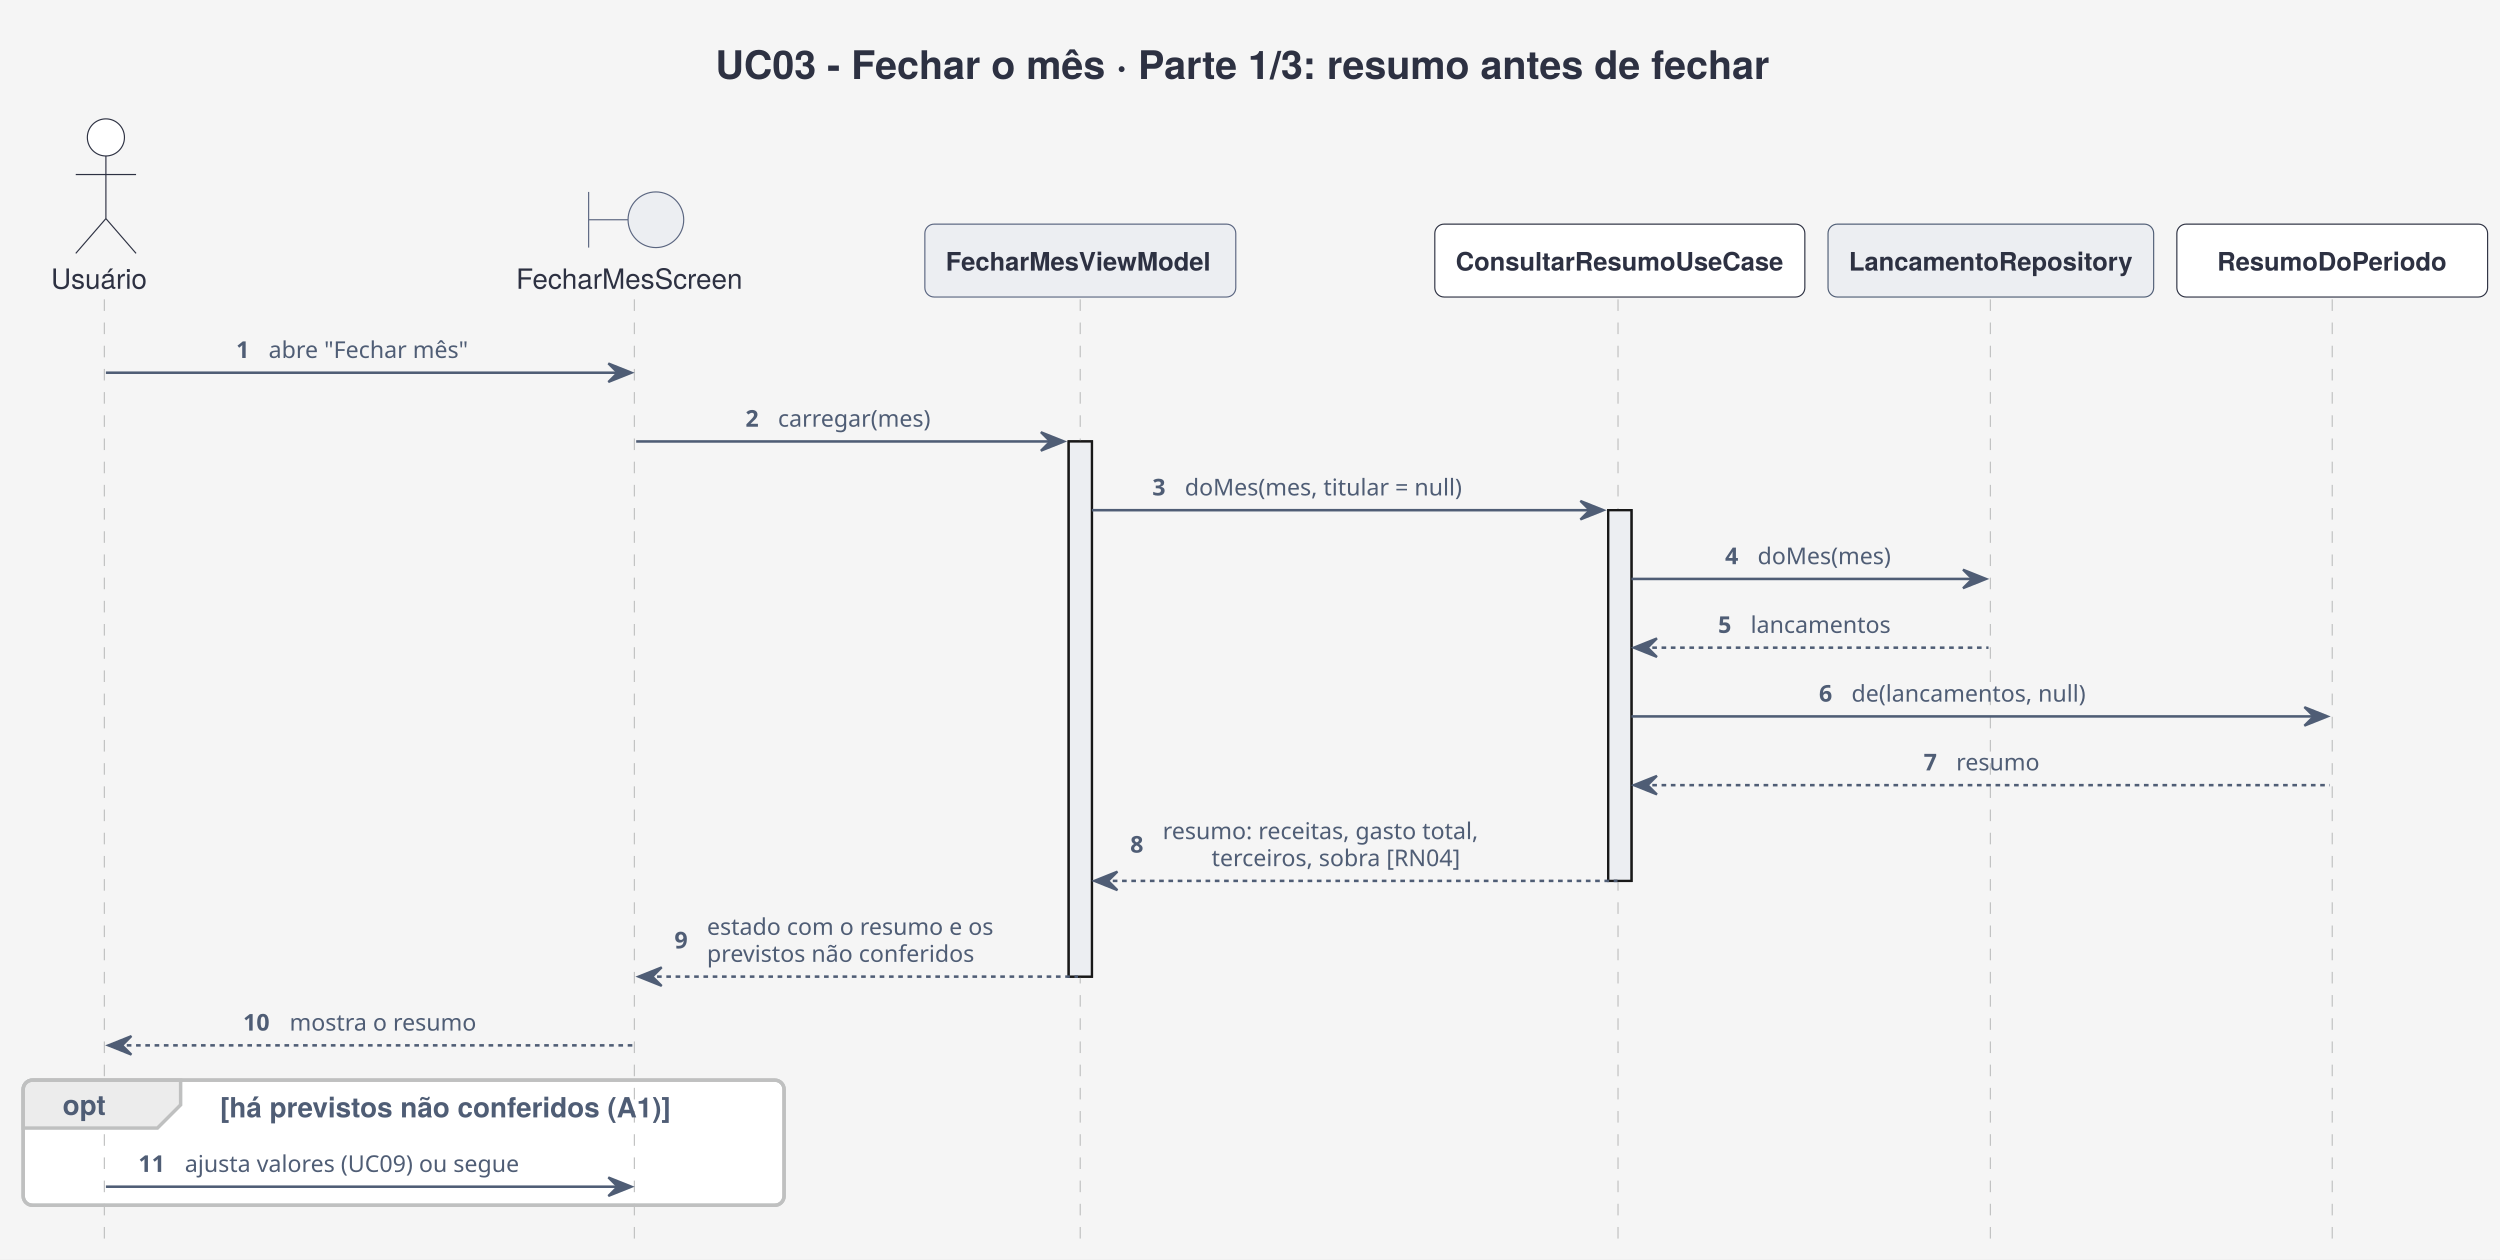
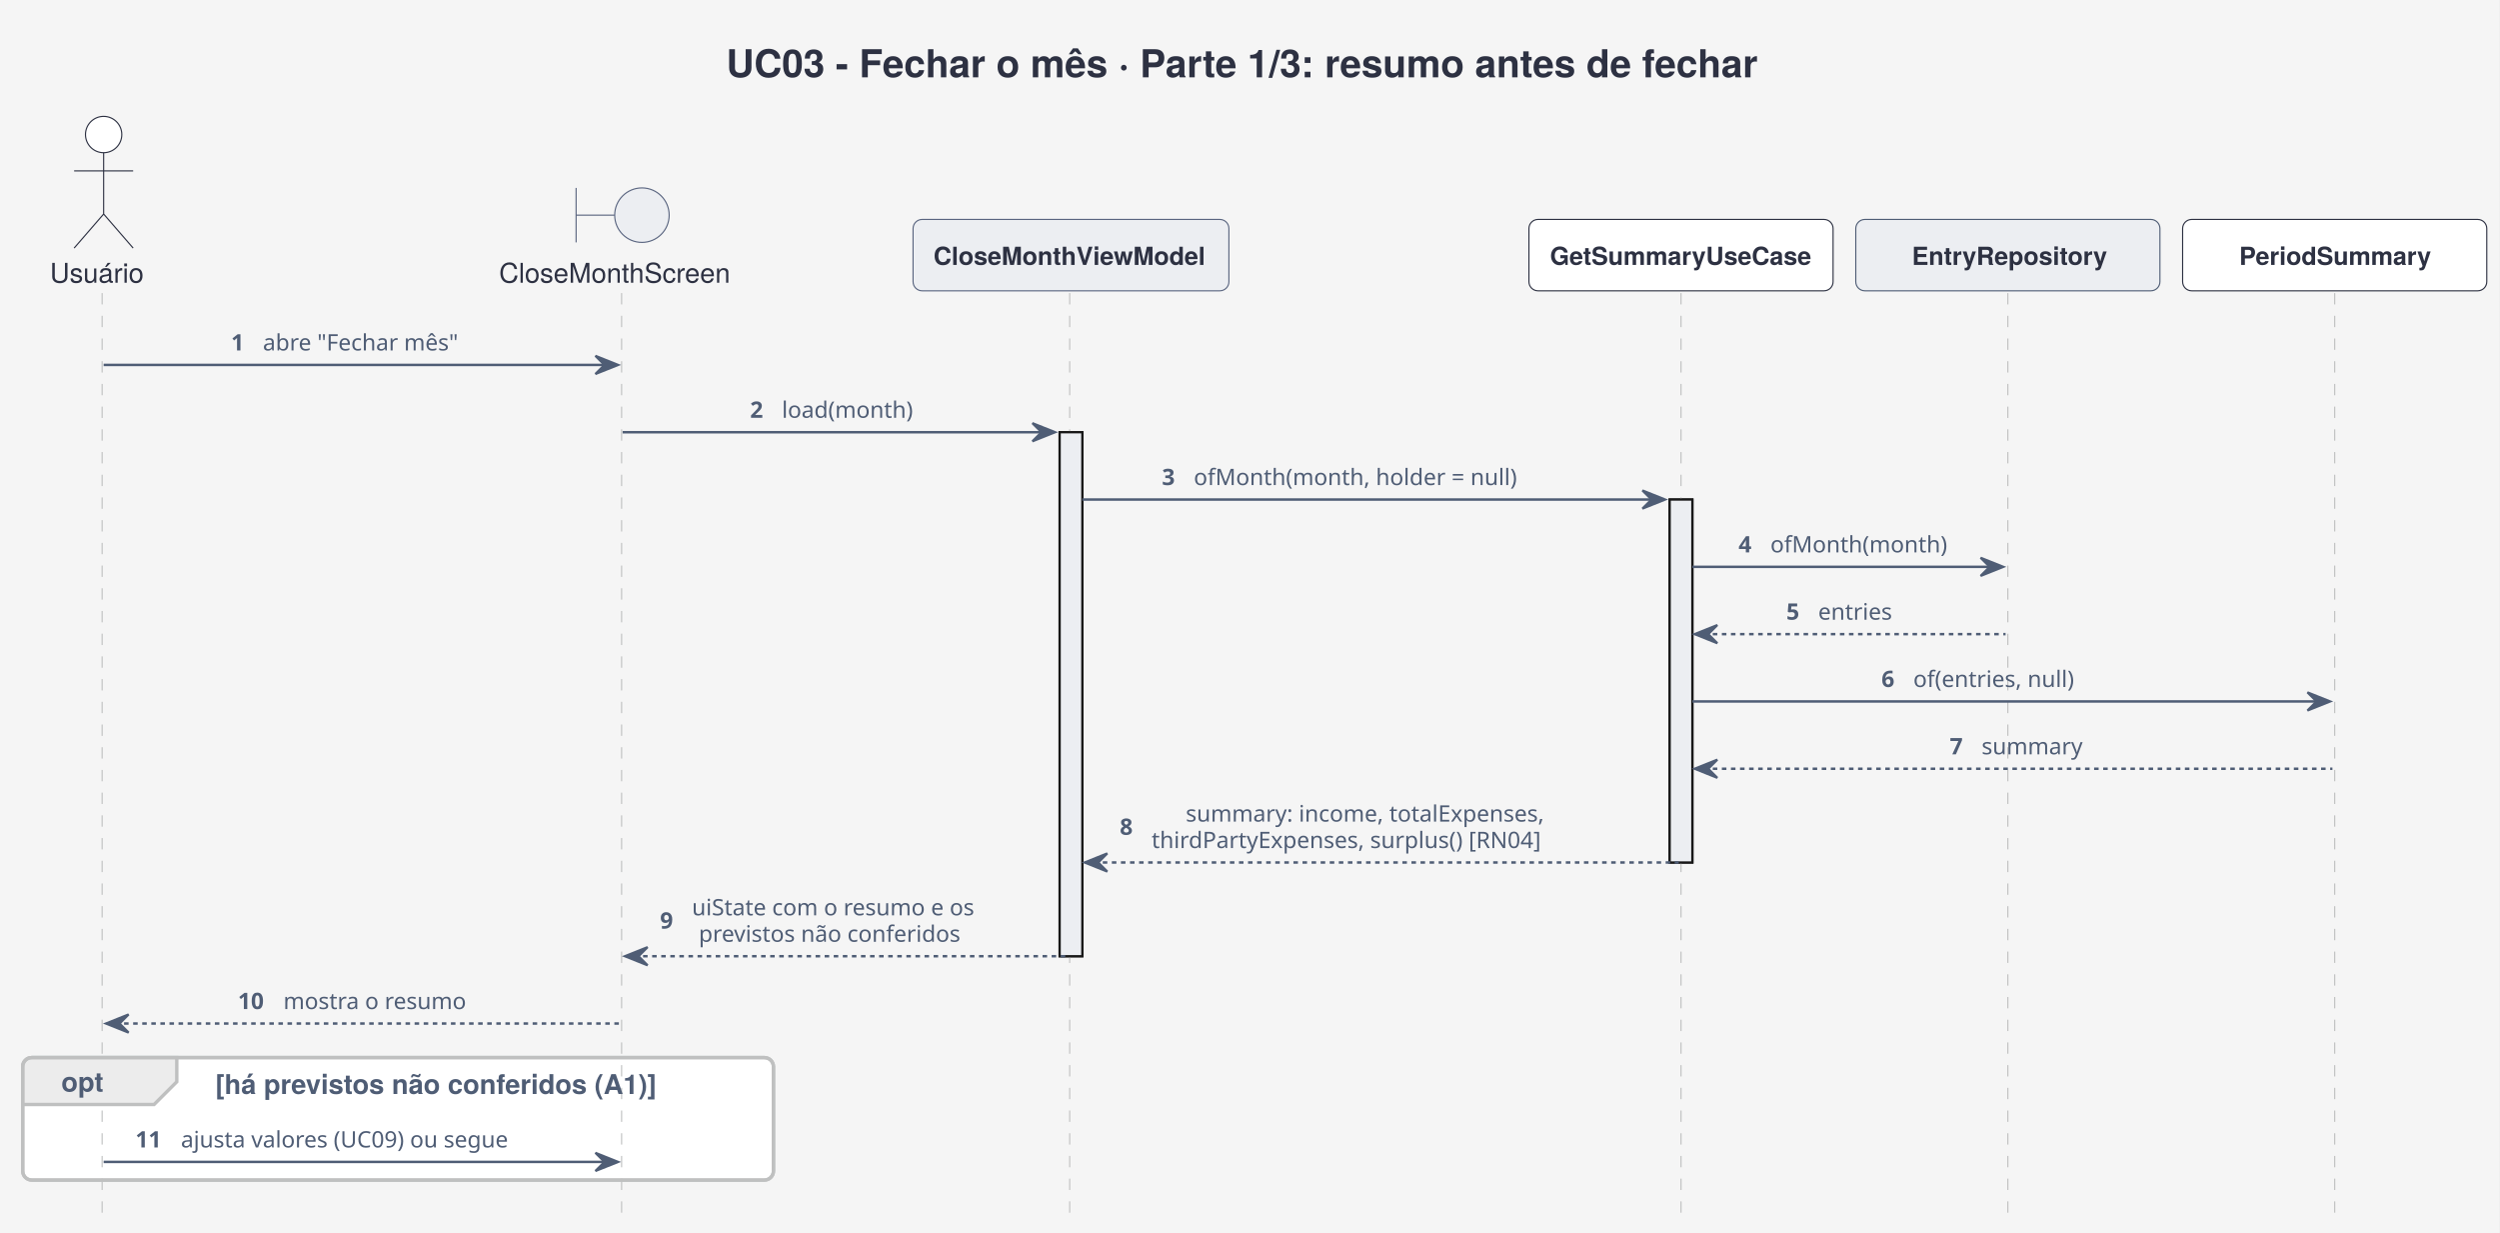
- <svg xmlns="http://www.w3.org/2000/svg" contentStyleType="text/css" data-diagram-type="SEQUENCE" height="543px" preserveAspectRatio="none" style="width:1078px;height:543px;background:#F5F5F5;" version="1.1" viewBox="0 0 1078 543" width="1078px" zoomAndPan="magnify">
+ <svg xmlns="http://www.w3.org/2000/svg" contentStyleType="text/css" data-diagram-type="SEQUENCE" height="543px" preserveAspectRatio="none" style="width:1101px;height:543px;background:#F5F5F5;" version="1.1" viewBox="0 0 1101 543" width="1101px" zoomAndPan="magnify">
  <defs />
  <g>
-     <rect fill="#F5F5F5" height="543" style="stroke:none;stroke-width:1;" width="1078" x="0" y="0" />
-     <text fill="#2D3142" font-family="'Helvetica Neue'" font-size="17" font-weight="bold" lengthAdjust="spacing" textLength="459.697" x="308.48" y="34.068">UC03 - Fechar o mês · Parte 1/3: resumo antes de fechar</text>
+     <rect fill="#F5F5F5" height="543" style="stroke:none;stroke-width:1;" width="1101" x="0" y="0" />
+     <text fill="#2D3142" font-family="'Helvetica Neue'" font-size="17" font-weight="bold" lengthAdjust="spacing" textLength="459.697" x="319.958" y="34.068">UC03 - Fechar o mês · Parte 1/3: resumo antes de fechar</text>
    <g>
-       <rect fill="#ECEEF2" height="230.766" style="stroke:#181818;stroke-width:1;" width="10" x="460.833" y="190.354" />
+       <rect fill="#ECEEF2" height="230.766" style="stroke:#181818;stroke-width:1;" width="10" x="466.853" y="190.354" />
    </g>
    <g>
-       <rect fill="#ECEEF2" height="159.844" style="stroke:#181818;stroke-width:1;" width="10" x="693.469" y="219.995" />
+       <rect fill="#ECEEF2" height="159.844" style="stroke:#181818;stroke-width:1;" width="10" x="735.612" y="219.995" />
    </g>
-     <rect fill="#FFFFFF" height="53.945" rx="4" ry="4" style="stroke:#BFC0C0;stroke-width:1.5;" width="328.1" x="10" y="465.76" />
+     <rect fill="#FFFFFF" height="53.945" rx="4" ry="4" style="stroke:#BFC0C0;stroke-width:1.5;" width="330.77" x="10" y="465.76" />
    <g class="participant-lifeline" data-entity-uid="part1" data-qualified-name="U" id="part1-lifeline">
      <g>
        <rect fill="#000000" fill-opacity="0" height="407.632" width="8" x="41.664" y="129.073" />
        <line style="stroke:#BFC0C0;stroke-width:0.5;stroke-dasharray:5,5;" x1="45" x2="45" y1="129.073" y2="536.705" />
      </g>
    </g>
    <g class="participant-lifeline" data-entity-uid="part2" data-qualified-name="Tela" id="part2-lifeline">
      <g>
        <rect fill="#000000" fill-opacity="0" height="407.632" width="8" x="270.32" y="129.073" />
-         <line style="stroke:#BFC0C0;stroke-width:0.5;stroke-dasharray:5,5;" x1="273.54" x2="273.54" y1="129.073" y2="536.705" />
+         <line style="stroke:#BFC0C0;stroke-width:0.5;stroke-dasharray:5,5;" x1="273.87" x2="273.87" y1="129.073" y2="536.705" />
      </g>
    </g>
    <g class="participant-lifeline" data-entity-uid="part3" data-qualified-name="VM" id="part3-lifeline">
      <g>
-         <rect fill="#000000" fill-opacity="0" height="407.632" width="8" x="461.833" y="129.073" />
-         <line style="stroke:#BFC0C0;stroke-width:0.5;stroke-dasharray:5,5;" x1="465.797" x2="465.797" y1="129.073" y2="536.705" />
+         <rect fill="#000000" fill-opacity="0" height="407.632" width="8" x="467.853" y="129.073" />
+         <line style="stroke:#BFC0C0;stroke-width:0.5;stroke-dasharray:5,5;" x1="471.276" x2="471.276" y1="129.073" y2="536.705" />
      </g>
    </g>
    <g class="participant-lifeline" data-entity-uid="part4" data-qualified-name="CR" id="part4-lifeline">
      <g>
-         <rect fill="#000000" fill-opacity="0" height="407.632" width="8" x="694.469" y="129.073" />
-         <line style="stroke:#BFC0C0;stroke-width:0.5;stroke-dasharray:5,5;" x1="697.689" x2="697.689" y1="129.073" y2="536.705" />
+         <rect fill="#000000" fill-opacity="0" height="407.632" width="8" x="736.612" y="129.073" />
+         <line style="stroke:#BFC0C0;stroke-width:0.5;stroke-dasharray:5,5;" x1="740.612" x2="740.612" y1="129.073" y2="536.705" />
      </g>
    </g>
    <g class="participant-lifeline" data-entity-uid="part5" data-qualified-name="LRepo" id="part5-lifeline">
      <g>
-         <rect fill="#000000" fill-opacity="0" height="407.632" width="8" x="854.452" y="129.073" />
-         <line style="stroke:#BFC0C0;stroke-width:0.5;stroke-dasharray:5,5;" x1="858.248" x2="858.248" y1="129.073" y2="536.705" />
+         <rect fill="#000000" fill-opacity="0" height="407.632" width="8" x="880.612" y="129.073" />
+         <line style="stroke:#BFC0C0;stroke-width:0.5;stroke-dasharray:5,5;" x1="884.612" x2="884.612" y1="129.073" y2="536.705" />
      </g>
    </g>
    <g class="participant-lifeline" data-entity-uid="part6" data-qualified-name="Res" id="part6-lifeline">
      <g>
-         <rect fill="#000000" fill-opacity="0" height="407.632" width="8" x="1001.656" y="129.073" />
-         <line style="stroke:#BFC0C0;stroke-width:0.5;stroke-dasharray:5,5;" x1="1005.656" x2="1005.656" y1="129.073" y2="536.705" />
+         <rect fill="#000000" fill-opacity="0" height="407.632" width="8" x="1024.612" y="129.073" />
+         <line style="stroke:#BFC0C0;stroke-width:0.5;stroke-dasharray:5,5;" x1="1028.612" x2="1028.612" y1="129.073" y2="536.705" />
      </g>
    </g>
    <g class="participant participant-head" data-entity-uid="part1" data-qualified-name="U" id="part1-head">
      <text fill="#2D3142" font-family="'Helvetica Neue'" font-size="12" lengthAdjust="spacing" textLength="41.328" x="22" y="124.517">Usuário</text>
      <ellipse cx="45.664" cy="59.257" fill="#FFFFFF" rx="8" ry="8" style="stroke:#2D3142;stroke-width:0.5;" />
      <path d="M45.664,67.257 L45.664,94.257 M32.664,75.257 L58.664,75.257 M45.664,94.257 L32.664,109.257 M45.664,94.257 L58.664,109.257" fill="none" style="stroke:#2D3142;stroke-width:0.5;" />
    </g>
    <g class="participant participant-head" data-entity-uid="part2" data-qualified-name="Tela" id="part2-head">
-       <text fill="#2D3142" font-family="'Helvetica Neue'" font-size="12" lengthAdjust="spacing" textLength="97.56" x="222.54" y="124.517">FecharMesScreen</text>
+       <text fill="#2D3142" font-family="'Helvetica Neue'" font-size="12" lengthAdjust="spacing" textLength="102.9" x="219.87" y="124.517">CloseMonthScreen</text>
      <path d="M253.82,82.757 L253.82,106.757 M253.82,94.757 L270.82,94.757" fill="none" style="stroke:#5A6580;stroke-width:0.5;" />
      <ellipse cx="282.82" cy="94.757" fill="#ECEEF2" rx="12" ry="12" style="stroke:#5A6580;stroke-width:0.5;" />
    </g>
    <g class="participant participant-head" data-entity-uid="part3" data-qualified-name="VM" id="part3-head">
-       <rect fill="#ECEEF2" height="31.431" rx="4" ry="4" style="stroke:#5A6580;stroke-width:0.5;" width="134.072" x="398.797" y="96.642" />
-       <text fill="#2D3142" font-family="'Helvetica Neue'" font-size="11" font-weight="bold" lengthAdjust="spacing" textLength="116.072" x="407.797" y="116.686">FecharMesViewModel</text>
+       <rect fill="#ECEEF2" height="31.431" rx="4" ry="4" style="stroke:#5A6580;stroke-width:0.5;" width="139.154" x="402.276" y="96.642" />
+       <text fill="#2D3142" font-family="'Helvetica Neue'" font-size="11" font-weight="bold" lengthAdjust="spacing" textLength="121.154" x="411.276" y="116.686">CloseMonthViewModel</text>
    </g>
    <g class="participant participant-head" data-entity-uid="part4" data-qualified-name="CR" id="part4-head">
-       <rect fill="#FFFFFF" height="31.431" rx="4" ry="4" style="stroke:#2D3142;stroke-width:0.5;" width="159.559" x="618.689" y="96.642" />
-       <text fill="#2D3142" font-family="'Helvetica Neue'" font-size="11" font-weight="bold" lengthAdjust="spacing" textLength="141.559" x="627.689" y="116.686">ConsultarResumoUseCase</text>
+       <rect fill="#FFFFFF" height="31.431" rx="4" ry="4" style="stroke:#2D3142;stroke-width:0.5;" width="134" x="673.612" y="96.642" />
+       <text fill="#2D3142" font-family="'Helvetica Neue'" font-size="11" font-weight="bold" lengthAdjust="spacing" textLength="115.489" x="682.868" y="116.686">GetSummaryUseCase</text>
    </g>
    <g class="participant participant-head" data-entity-uid="part5" data-qualified-name="LRepo" id="part5-head">
-       <rect fill="#ECEEF2" height="31.431" rx="4" ry="4" style="stroke:#4F5D75;stroke-width:0.5;" width="140.408" x="788.248" y="96.642" />
-       <text fill="#2D3142" font-family="'Helvetica Neue'" font-size="11" font-weight="bold" lengthAdjust="spacing" textLength="122.408" x="797.248" y="116.686">LancamentoRepository</text>
+       <rect fill="#ECEEF2" height="31.431" rx="4" ry="4" style="stroke:#4F5D75;stroke-width:0.5;" width="134" x="817.612" y="96.642" />
+       <text fill="#2D3142" font-family="'Helvetica Neue'" font-size="11" font-weight="bold" lengthAdjust="spacing" textLength="84.535" x="842.345" y="116.686">EntryRepository</text>
    </g>
    <g class="participant participant-head" data-entity-uid="part6" data-qualified-name="Res" id="part6-head">
-       <rect fill="#FFFFFF" height="31.431" rx="4" ry="4" style="stroke:#2D3142;stroke-width:0.5;" width="134" x="938.656" y="96.642" />
-       <text fill="#2D3142" font-family="'Helvetica Neue'" font-size="11" font-weight="bold" lengthAdjust="spacing" textLength="99.176" x="956.068" y="116.686">ResumoDoPeriodo</text>
+       <rect fill="#FFFFFF" height="31.431" rx="4" ry="4" style="stroke:#2D3142;stroke-width:0.5;" width="134" x="961.612" y="96.642" />
+       <text fill="#2D3142" font-family="'Helvetica Neue'" font-size="11" font-weight="bold" lengthAdjust="spacing" textLength="84.106" x="986.559" y="116.686">PeriodSummary</text>
    </g>
    <g>
-       <rect fill="#ECEEF2" height="230.766" style="stroke:#181818;stroke-width:1;" width="10" x="460.833" y="190.354" />
+       <rect fill="#ECEEF2" height="230.766" style="stroke:#181818;stroke-width:1;" width="10" x="466.853" y="190.354" />
    </g>
    <g>
-       <rect fill="#ECEEF2" height="159.844" style="stroke:#181818;stroke-width:1;" width="10" x="693.469" y="219.995" />
+       <rect fill="#ECEEF2" height="159.844" style="stroke:#181818;stroke-width:1;" width="10" x="735.612" y="219.995" />
    </g>
    <g class="message" data-entity-1="part1" data-entity-2="part2" id="msg1">
      <polygon fill="#4F5D75" points="262.32,156.714,272.32,160.714,262.32,164.714,266.32,160.714" style="stroke:#4F5D75;stroke-width:1;" />
      <line style="stroke:#4F5D75;stroke-width:1.1;" x1="45.664" x2="268.32" y1="160.714" y2="160.714" />
      <text fill="#4F5D75" font-family="Menlo" font-size="10" font-weight="bold" lengthAdjust="spacing" textLength="6.021" x="101.808" y="154.355">1</text>
      <text fill="#4F5D75" font-family="Menlo" font-size="10" lengthAdjust="spacing" textLength="102.349" x="115.828" y="154.355">abre "Fechar mês"</text>
    </g>
    <g class="message" data-entity-1="part2" data-entity-2="part3" id="msg2">
-       <polygon fill="#4F5D75" points="448.833,186.354,458.833,190.354,448.833,194.354,452.833,190.354" style="stroke:#4F5D75;stroke-width:1;" />
-       <line style="stroke:#4F5D75;stroke-width:1.1;" x1="274.32" x2="454.833" y1="190.354" y2="190.354" />
-       <text fill="#4F5D75" font-family="Menlo" font-size="10" font-weight="bold" lengthAdjust="spacing" textLength="6.021" x="321.433" y="183.996">2</text>
-       <text fill="#4F5D75" font-family="Menlo" font-size="10" lengthAdjust="spacing" textLength="78.267" x="335.454" y="183.996">carregar(mes)</text>
+       <polygon fill="#4F5D75" points="454.853,186.354,464.853,190.354,454.853,194.354,458.853,190.354" style="stroke:#4F5D75;stroke-width:1;" />
+       <line style="stroke:#4F5D75;stroke-width:1.1;" x1="274.32" x2="460.853" y1="190.354" y2="190.354" />
+       <text fill="#4F5D75" font-family="Menlo" font-size="10" font-weight="bold" lengthAdjust="spacing" textLength="6.021" x="330.464" y="183.996">2</text>
+       <text fill="#4F5D75" font-family="Menlo" font-size="10" lengthAdjust="spacing" textLength="66.226" x="344.484" y="183.996">load(month)</text>
    </g>
    <g class="message" data-entity-1="part3" data-entity-2="part4" id="msg3">
-       <polygon fill="#4F5D75" points="681.469,215.995,691.469,219.995,681.469,223.995,685.469,219.995" style="stroke:#4F5D75;stroke-width:1;" />
-       <line style="stroke:#4F5D75;stroke-width:1.1;" x1="470.833" x2="687.469" y1="219.995" y2="219.995" />
-       <text fill="#4F5D75" font-family="Menlo" font-size="10" font-weight="bold" lengthAdjust="spacing" textLength="6.021" x="496.874" y="213.637">3</text>
-       <text fill="#4F5D75" font-family="Menlo" font-size="10" lengthAdjust="spacing" textLength="156.533" x="510.894" y="213.637">doMes(mes, titular = null)</text>
+       <polygon fill="#4F5D75" points="723.612,215.995,733.612,219.995,723.612,223.995,727.612,219.995" style="stroke:#4F5D75;stroke-width:1;" />
+       <line style="stroke:#4F5D75;stroke-width:1.1;" x1="476.853" x2="729.612" y1="219.995" y2="219.995" />
+       <text fill="#4F5D75" font-family="Menlo" font-size="10" font-weight="bold" lengthAdjust="spacing" textLength="6.021" x="511.925" y="213.637">3</text>
+       <text fill="#4F5D75" font-family="Menlo" font-size="10" lengthAdjust="spacing" textLength="174.595" x="525.946" y="213.637">ofMonth(month, holder = null)</text>
    </g>
    <g class="message" data-entity-1="part4" data-entity-2="part5" id="msg4">
-       <polygon fill="#4F5D75" points="846.452,245.636,856.452,249.636,846.452,253.636,850.452,249.636" style="stroke:#4F5D75;stroke-width:1;" />
-       <line style="stroke:#4F5D75;stroke-width:1.1;" x1="703.469" x2="852.452" y1="249.636" y2="249.636" />
-       <text fill="#4F5D75" font-family="Menlo" font-size="10" font-weight="bold" lengthAdjust="spacing" textLength="6.021" x="743.848" y="243.277">4</text>
-       <text fill="#4F5D75" font-family="Menlo" font-size="10" lengthAdjust="spacing" textLength="60.205" x="757.868" y="243.277">doMes(mes)</text>
+       <polygon fill="#4F5D75" points="872.612,245.636,882.612,249.636,872.612,253.636,876.612,249.636" style="stroke:#4F5D75;stroke-width:1;" />
+       <line style="stroke:#4F5D75;stroke-width:1.1;" x1="745.612" x2="878.612" y1="249.636" y2="249.636" />
+       <text fill="#4F5D75" font-family="Menlo" font-size="10" font-weight="bold" lengthAdjust="spacing" textLength="6.021" x="765.958" y="243.277">4</text>
+       <text fill="#4F5D75" font-family="Menlo" font-size="10" lengthAdjust="spacing" textLength="84.287" x="779.979" y="243.277">ofMonth(month)</text>
    </g>
    <g class="message" data-entity-1="part5" data-entity-2="part4" id="msg5">
-       <polygon fill="#4F5D75" points="714.469,275.276,704.469,279.276,714.469,283.276,710.469,279.276" style="stroke:#4F5D75;stroke-width:1;" />
-       <line style="stroke:#4F5D75;stroke-width:1.1;stroke-dasharray:2,2;" x1="708.469" x2="857.452" y1="279.276" y2="279.276" />
-       <text fill="#4F5D75" font-family="Menlo" font-size="10" font-weight="bold" lengthAdjust="spacing" textLength="6.021" x="740.837" y="272.918">5</text>
-       <text fill="#4F5D75" font-family="Menlo" font-size="10" lengthAdjust="spacing" textLength="66.226" x="754.858" y="272.918">lancamentos</text>
+       <polygon fill="#4F5D75" points="756.612,275.276,746.612,279.276,756.612,283.276,752.612,279.276" style="stroke:#4F5D75;stroke-width:1;" />
+       <line style="stroke:#4F5D75;stroke-width:1.1;stroke-dasharray:2,2;" x1="750.612" x2="883.612" y1="279.276" y2="279.276" />
+       <text fill="#4F5D75" font-family="Menlo" font-size="10" font-weight="bold" lengthAdjust="spacing" textLength="6.021" x="787.03" y="272.918">5</text>
+       <text fill="#4F5D75" font-family="Menlo" font-size="10" lengthAdjust="spacing" textLength="42.144" x="801.051" y="272.918">entries</text>
    </g>
    <g class="message" data-entity-1="part4" data-entity-2="part6" id="msg6">
-       <polygon fill="#4F5D75" points="993.656,304.917,1003.656,308.917,993.656,312.917,997.656,308.917" style="stroke:#4F5D75;stroke-width:1;" />
-       <line style="stroke:#4F5D75;stroke-width:1.1;" x1="703.469" x2="999.656" y1="308.917" y2="308.917" />
-       <text fill="#4F5D75" font-family="Menlo" font-size="10" font-weight="bold" lengthAdjust="spacing" textLength="6.021" x="784.337" y="302.558">6</text>
-       <text fill="#4F5D75" font-family="Menlo" font-size="10" lengthAdjust="spacing" textLength="126.431" x="798.357" y="302.558">de(lancamentos, null)</text>
+       <polygon fill="#4F5D75" points="1016.612,304.917,1026.612,308.917,1016.612,312.917,1020.612,308.917" style="stroke:#4F5D75;stroke-width:1;" />
+       <line style="stroke:#4F5D75;stroke-width:1.1;" x1="745.612" x2="1022.612" y1="308.917" y2="308.917" />
+       <text fill="#4F5D75" font-family="Menlo" font-size="10" font-weight="bold" lengthAdjust="spacing" textLength="6.021" x="828.928" y="302.558">6</text>
+       <text fill="#4F5D75" font-family="Menlo" font-size="10" lengthAdjust="spacing" textLength="102.349" x="842.948" y="302.558">of(entries, null)</text>
    </g>
    <g class="message" data-entity-1="part6" data-entity-2="part4" id="msg7">
-       <polygon fill="#4F5D75" points="714.469,334.557,704.469,338.557,714.469,342.557,710.469,338.557" style="stroke:#4F5D75;stroke-width:1;" />
-       <line style="stroke:#4F5D75;stroke-width:1.1;stroke-dasharray:2,2;" x1="708.469" x2="1004.656" y1="338.557" y2="338.557" />
-       <text fill="#4F5D75" font-family="Menlo" font-size="10" font-weight="bold" lengthAdjust="spacing" textLength="6.021" x="829.491" y="332.199">7</text>
-       <text fill="#4F5D75" font-family="Menlo" font-size="10" lengthAdjust="spacing" textLength="36.123" x="843.511" y="332.199">resumo</text>
+       <polygon fill="#4F5D75" points="756.612,334.557,746.612,338.557,756.612,342.557,752.612,338.557" style="stroke:#4F5D75;stroke-width:1;" />
+       <line style="stroke:#4F5D75;stroke-width:1.1;stroke-dasharray:2,2;" x1="750.612" x2="1027.612" y1="338.557" y2="338.557" />
+       <text fill="#4F5D75" font-family="Menlo" font-size="10" font-weight="bold" lengthAdjust="spacing" textLength="6.021" x="859.03" y="332.199">7</text>
+       <text fill="#4F5D75" font-family="Menlo" font-size="10" lengthAdjust="spacing" textLength="42.144" x="873.051" y="332.199">summary</text>
    </g>
    <g class="message" data-entity-1="part4" data-entity-2="part3" id="msg8">
-       <polygon fill="#4F5D75" points="481.833,375.839,471.833,379.839,481.833,383.839,477.833,379.839" style="stroke:#4F5D75;stroke-width:1;" />
-       <line style="stroke:#4F5D75;stroke-width:1.1;stroke-dasharray:2,2;" x1="475.833" x2="697.469" y1="379.839" y2="379.839" />
-       <text fill="#4F5D75" font-family="Menlo" font-size="10" font-weight="bold" lengthAdjust="spacing" textLength="6.021" x="487.333" y="367.66">8</text>
-       <text fill="#4F5D75" font-family="Menlo" font-size="10" lengthAdjust="spacing" textLength="180.615" x="501.353" y="361.84">resumo: receitas, gasto total,</text>
-       <text fill="#4F5D75" font-family="Menlo" font-size="10" lengthAdjust="spacing" textLength="138.472" x="522.425" y="373.48">terceiros, sobra [RN04]</text>
+       <polygon fill="#4F5D75" points="487.853,375.839,477.853,379.839,487.853,383.839,483.853,379.839" style="stroke:#4F5D75;stroke-width:1;" />
+       <line style="stroke:#4F5D75;stroke-width:1.1;stroke-dasharray:2,2;" x1="481.853" x2="739.612" y1="379.839" y2="379.839" />
+       <text fill="#4F5D75" font-family="Menlo" font-size="10" font-weight="bold" lengthAdjust="spacing" textLength="6.021" x="493.353" y="367.66">8</text>
+       <text fill="#4F5D75" font-family="Menlo" font-size="10" lengthAdjust="spacing" textLength="186.636" x="522.425" y="361.84">summary: income, totalExpenses,</text>
+       <text fill="#4F5D75" font-family="Menlo" font-size="10" lengthAdjust="spacing" textLength="216.738" x="507.374" y="373.48">thirdPartyExpenses, surplus() [RN04]</text>
    </g>
    <g class="message" data-entity-1="part3" data-entity-2="part2" id="msg9">
      <polygon fill="#4F5D75" points="285.32,417.12,275.32,421.12,285.32,425.12,281.32,421.12" style="stroke:#4F5D75;stroke-width:1;" />
-       <line style="stroke:#4F5D75;stroke-width:1.1;stroke-dasharray:2,2;" x1="279.32" x2="464.833" y1="421.12" y2="421.12" />
+       <line style="stroke:#4F5D75;stroke-width:1.1;stroke-dasharray:2,2;" x1="279.32" x2="470.853" y1="421.12" y2="421.12" />
      <text fill="#4F5D75" font-family="Menlo" font-size="10" font-weight="bold" lengthAdjust="spacing" textLength="6.021" x="290.82" y="408.941">9</text>
-       <text fill="#4F5D75" font-family="Menlo" font-size="10" lengthAdjust="spacing" textLength="144.492" x="304.841" y="403.121">estado com o resumo e os</text>
-       <text fill="#4F5D75" font-family="Menlo" font-size="10" lengthAdjust="spacing" textLength="144.492" x="304.841" y="414.762">previstos não conferidos</text>
+       <text fill="#4F5D75" font-family="Menlo" font-size="10" lengthAdjust="spacing" textLength="150.513" x="304.841" y="403.121">uiState com o resumo e os</text>
+       <text fill="#4F5D75" font-family="Menlo" font-size="10" lengthAdjust="spacing" textLength="144.492" x="307.851" y="414.762">previstos não conferidos</text>
    </g>
    <g class="message" data-entity-1="part2" data-entity-2="part1" id="msg10">
      <polygon fill="#4F5D75" points="56.664,446.76,46.664,450.76,56.664,454.76,52.664,450.76" style="stroke:#4F5D75;stroke-width:1;" />
      <line style="stroke:#4F5D75;stroke-width:1.1;stroke-dasharray:2,2;" x1="50.664" x2="273.32" y1="450.76" y2="450.76" />
      <text fill="#4F5D75" font-family="Menlo" font-size="10" font-weight="bold" lengthAdjust="spacing" textLength="12.041" x="104.818" y="444.402">10</text>
      <text fill="#4F5D75" font-family="Menlo" font-size="10" lengthAdjust="spacing" textLength="90.308" x="124.859" y="444.402">mostra o resumo</text>
    </g>
    <path d="M14,465.76 L77.888,465.76 L77.888,476.413 L67.888,486.413 L10,486.413 L10,469.76 A4,4 0 0 1 14,465.76" fill="#ECECEC" style="stroke:#BFC0C0;stroke-width:1.5;" />
-     <rect fill="none" height="53.945" rx="4" ry="4" style="stroke:#BFC0C0;stroke-width:1.5;" width="328.1" x="10" y="465.76" />
+     <rect fill="none" height="53.945" rx="4" ry="4" style="stroke:#BFC0C0;stroke-width:1.5;" width="330.77" x="10" y="465.76" />
    <text fill="#4F5D75" font-family="'Helvetica Neue'" font-size="12" font-weight="bold" lengthAdjust="spacing" textLength="18.888" x="27" y="480.808">opt</text>
    <text fill="#4F5D75" font-family="'Helvetica Neue'" font-size="12" font-weight="bold" lengthAdjust="spacing" textLength="192.432" x="94.888" y="481.808">[há previstos não conferidos (A1)]</text>
    <g class="message" data-entity-1="part1" data-entity-2="part2" id="msg11">
      <polygon fill="#4F5D75" points="262.32,507.705,272.32,511.705,262.32,515.705,266.32,511.705" style="stroke:#4F5D75;stroke-width:1;" />
      <line style="stroke:#4F5D75;stroke-width:1.1;" x1="45.664" x2="268.32" y1="511.705" y2="511.705" />
      <text fill="#4F5D75" font-family="Menlo" font-size="10" font-weight="bold" lengthAdjust="spacing" textLength="12.041" x="59.664" y="505.347">11</text>
      <text fill="#4F5D75" font-family="Menlo" font-size="10" lengthAdjust="spacing" textLength="180.615" x="79.705" y="505.347">ajusta valores (UC09) ou segue</text>
    </g>
  </g>
</svg>
